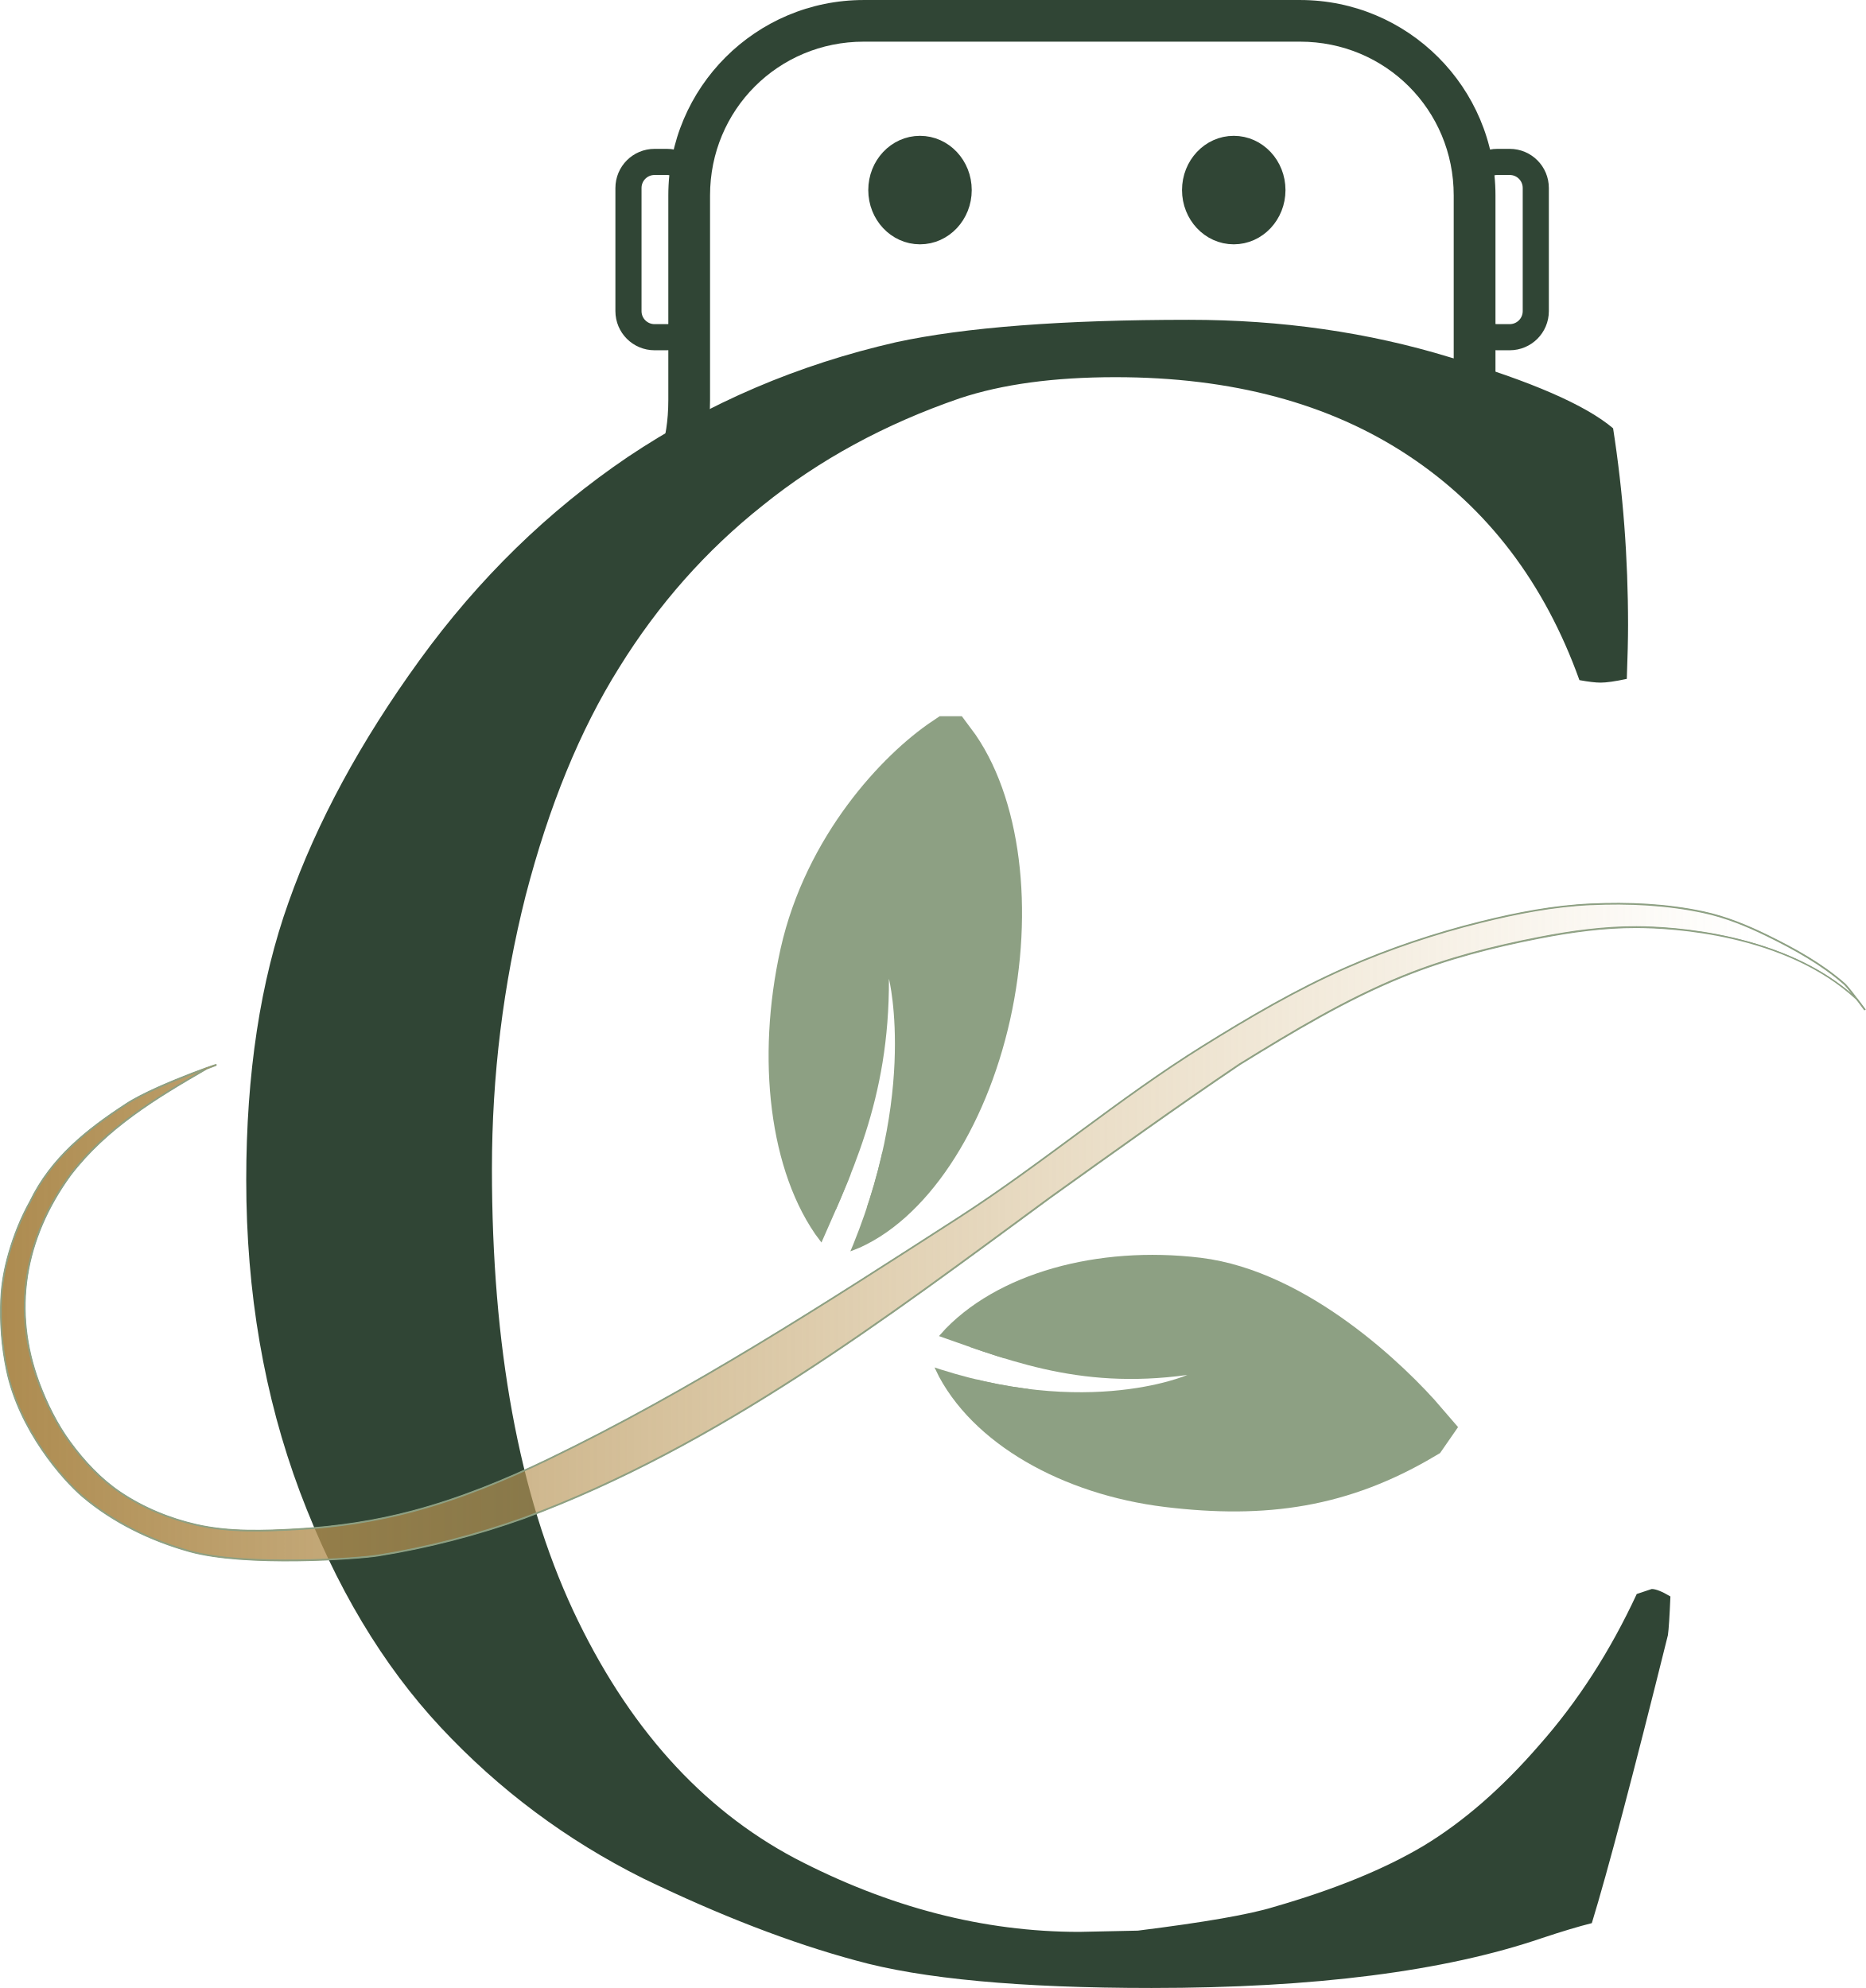
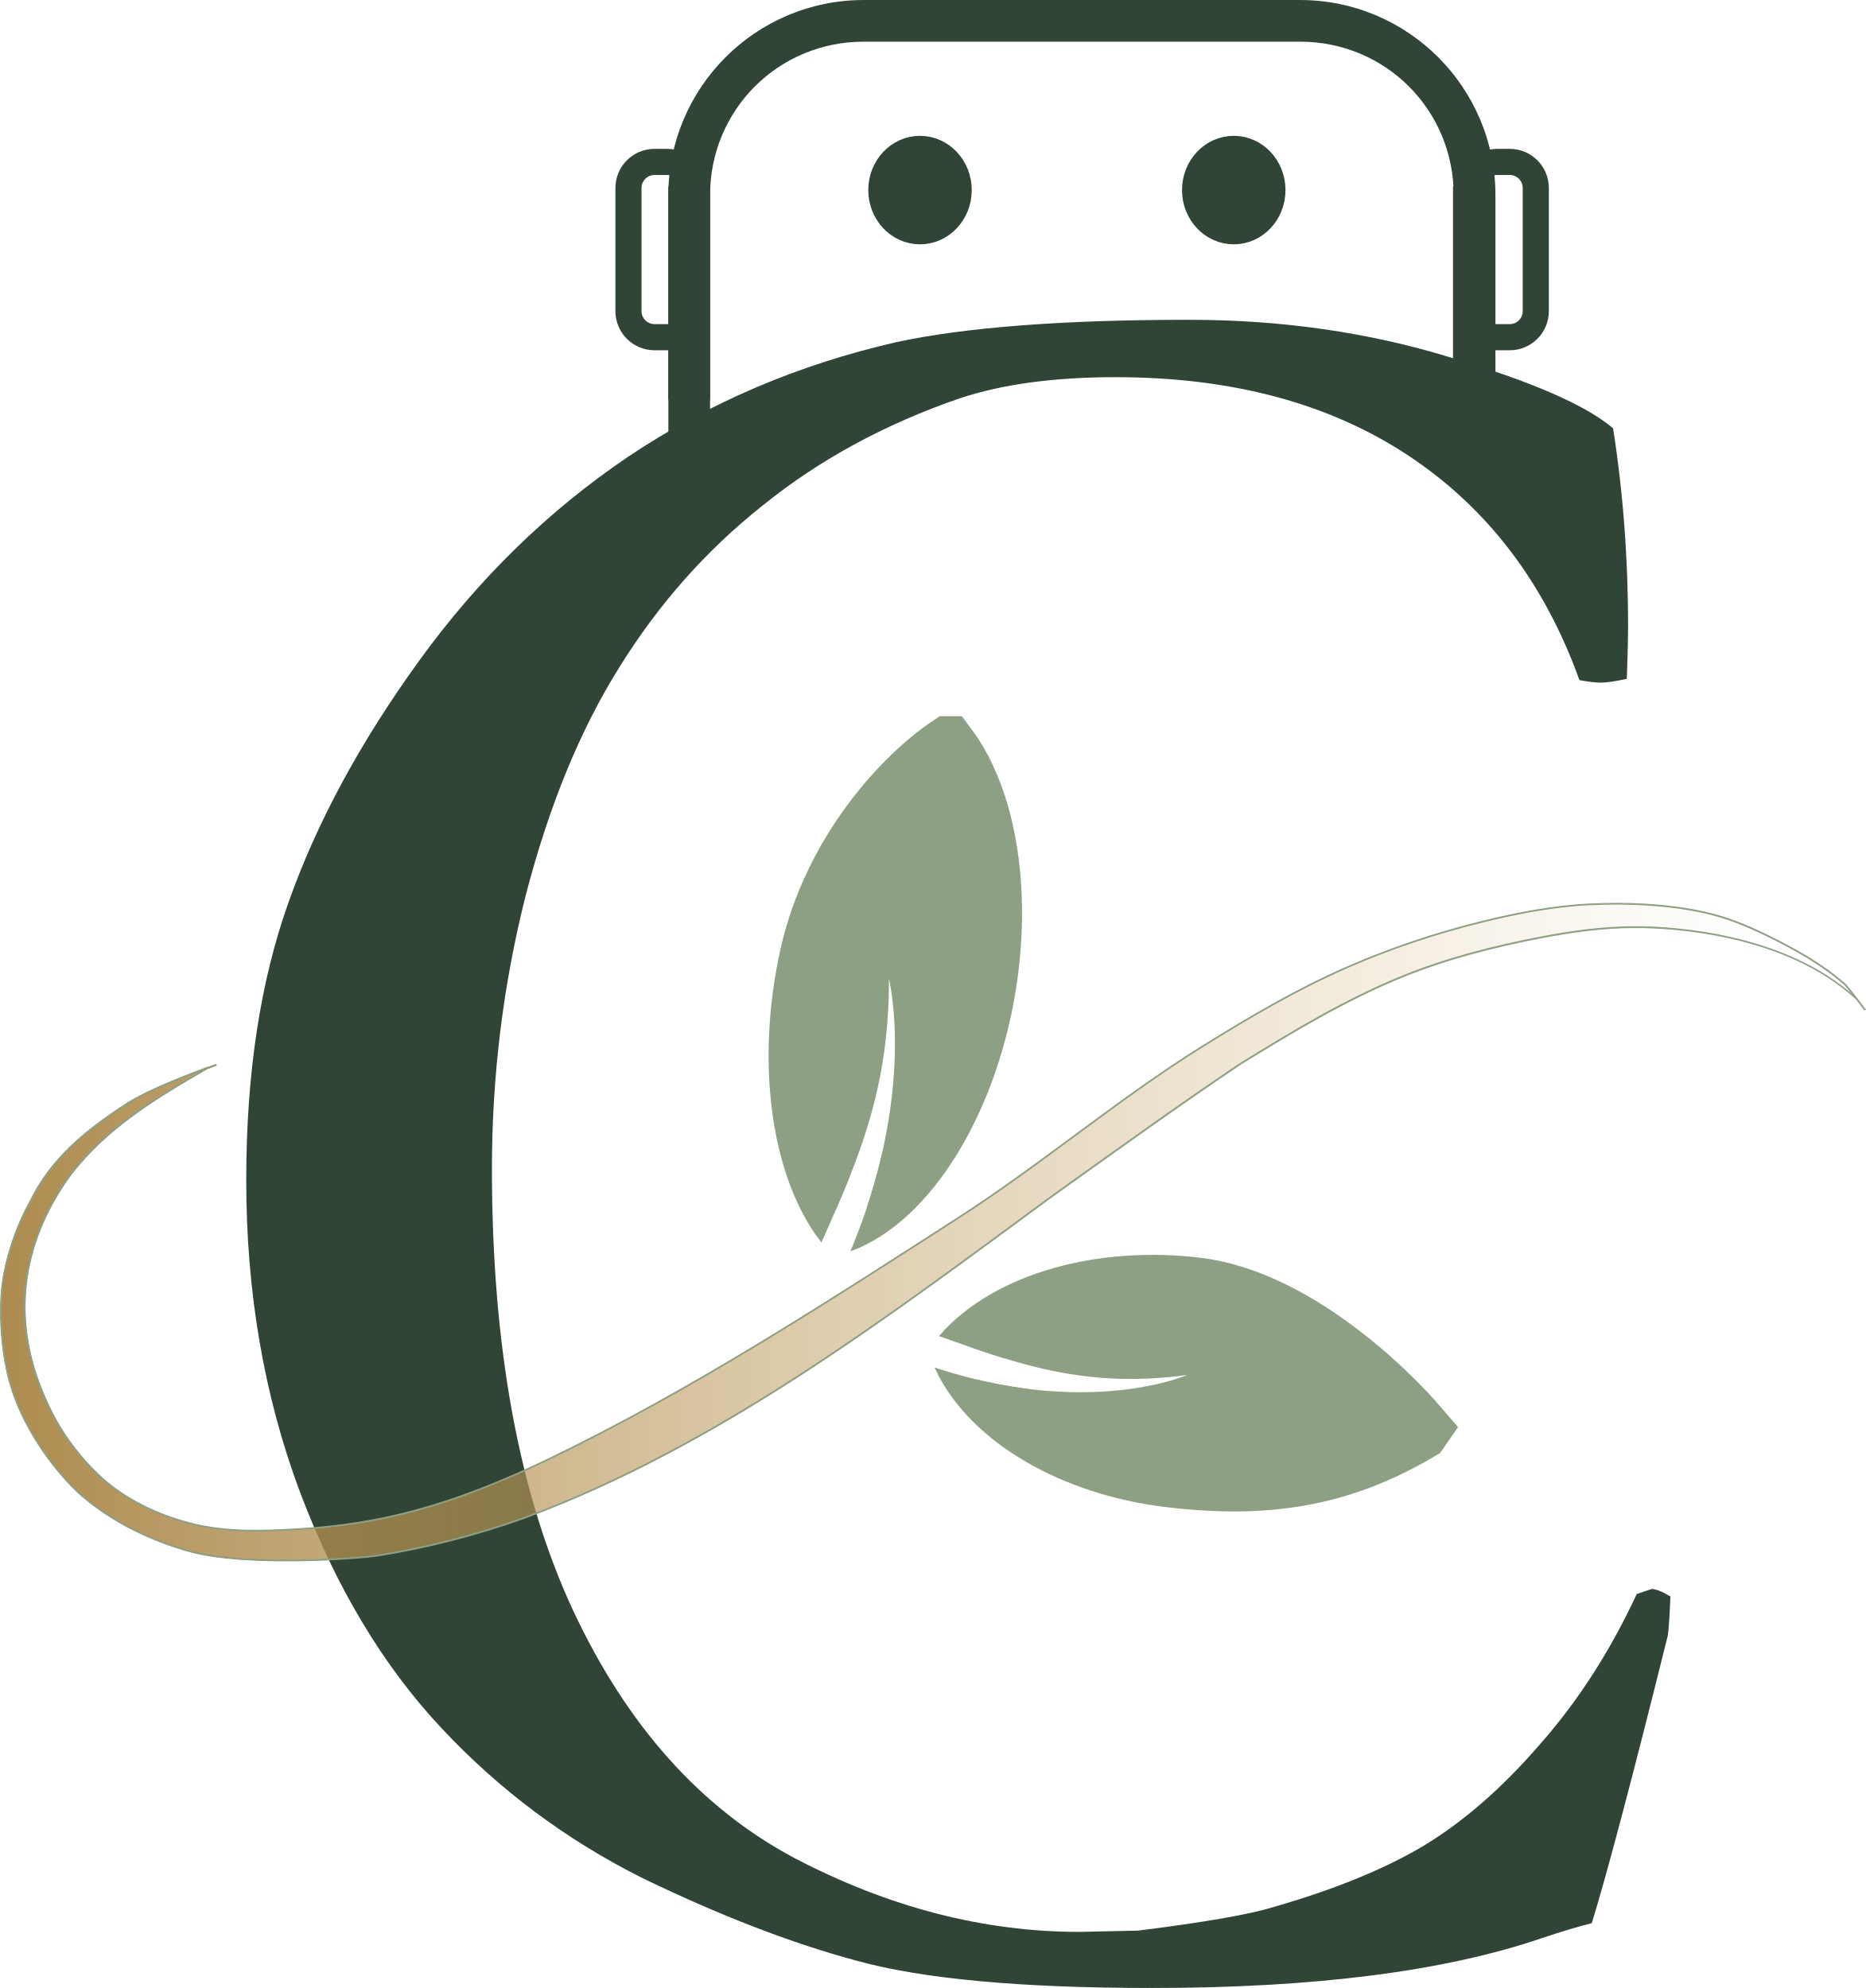
<svg xmlns="http://www.w3.org/2000/svg" xmlns:xlink="http://www.w3.org/1999/xlink" width="214.28" height="228.377" viewBox="0 0 56.695 60.425" version="1.1" id="svg1" xml:space="preserve">
  <defs id="defs1">
    <linearGradient id="linearGradient20">
      <stop style="stop-color:#a68243;stop-opacity:1;" offset="0" id="stop20" />
      <stop style="stop-color:#d6b577;stop-opacity:0;" offset="1" id="stop21" />
    </linearGradient>
    <clipPath clipPathUnits="userSpaceOnUse" id="clipPath17">
      <path style="opacity:1;fill:#edbaba;fill-opacity:1;stroke:#cacaca;stroke-width:0.024;stroke-dasharray:none;stroke-opacity:1" d="m 66.679,53.297 c 1.103,-2.308 2.286,-4.365 2.27,-7.736 0,0 0.956,3.444 -1.513,8.228 -0.136,0.264 -0.757,-0.492 -0.757,-0.492 z" id="path17" display="none" />
      <path id="lpe_path-effect17" style="opacity:1;fill:#edbaba;fill-opacity:1;stroke:#cacaca;stroke-width:0.024;stroke-dasharray:none;stroke-opacity:1" class="powerclip" d="m 60.28,33.043 h 17.726 v 25.234 h -17.726 z m 6.399,20.255 c 0,0 0.62,0.756 0.757,0.492 2.47,-4.783 1.513,-8.228 1.513,-8.228 0.016,3.371 -1.166,5.428 -2.27,7.736 z" />
    </clipPath>
    <clipPath clipPathUnits="userSpaceOnUse" id="clipath_lpe_path-effect19">
      <path style="opacity:1;fill:#edbaba;fill-opacity:1;stroke:#cacaca;stroke-width:0.024;stroke-dasharray:none;stroke-opacity:1" d="m 66.679,53.297 c 1.103,-2.308 2.286,-4.365 2.27,-7.736 0,0 0.956,3.444 -1.513,8.228 -0.136,0.264 -0.757,-0.492 -0.757,-0.492 z" id="path19" display="none" />
      <path id="lpe_path-effect19" style="opacity:1;fill:#edbaba;fill-opacity:1;stroke:#cacaca;stroke-width:0.024;stroke-dasharray:none;stroke-opacity:1" class="powerclip" d="M 60.28,32.43 H 78.118 V 58.277 H 60.28 Z m 6.399,20.867 c 0,0 0.62,0.756 0.757,0.492 2.47,-4.783 1.513,-8.228 1.513,-8.228 0.016,3.371 -1.166,5.428 -2.27,7.736 z" />
    </clipPath>
    <linearGradient xlink:href="#linearGradient20" id="linearGradient8" gradientUnits="userSpaceOnUse" x1="33.791" y1="60.663" x2="90.241" y2="60.663" gradientTransform="translate(-2.994445,14.66667)" />
    <linearGradient xlink:href="#linearGradient20" id="linearGradient1" gradientUnits="userSpaceOnUse" gradientTransform="translate(-2.994445,14.66667)" x1="33.791" y1="60.663" x2="90.241" y2="60.663" />
    <linearGradient xlink:href="#linearGradient20" id="linearGradient2" gradientUnits="userSpaceOnUse" gradientTransform="translate(-2.994445,14.66667)" x1="33.791" y1="60.663" x2="90.241" y2="60.663" />
  </defs>
  <g id="layer2" transform="translate(-33.77862,-23.22065)">
    <path d="m 82.796,36.237 q 0.455,2.918 0.455,5.988 0,0.606 -0.038,1.63 -0.531,0.114 -0.796,0.114 -0.227,0 -0.644,-0.076 -1.592,-4.434 -5.192,-6.821 -3.6,-2.387 -8.906,-2.387 -2.804,0 -4.737,0.644 -3.411,1.175 -5.988,3.259 -2.577,2.046 -4.358,4.926 -1.781,2.842 -2.842,6.935 -1.023,4.055 -1.023,8.299 0,8.11 2.463,13.415 2.463,5.268 6.745,7.541 4.282,2.236 8.64,2.236 l 1.781,-0.038 q 3.032,-0.379 4.131,-0.72 2.766,-0.796 4.548,-1.857 1.819,-1.099 3.524,-3.07 1.743,-1.971 2.956,-4.585 l 0.455,-0.152 q 0.189,0 0.568,0.227 -0.038,0.91 -0.076,1.175 -1.592,6.404 -2.312,8.754 -0.606,0.152 -1.516,0.455 -4.434,1.516 -11.861,1.516 -5.988,0 -8.981,-0.834 -2.956,-0.796 -6.48,-2.501 -3.486,-1.743 -6.139,-4.585 -2.653,-2.842 -4.282,-7.162 -1.63,-4.358 -1.63,-9.474 0,-4.851 1.288,-8.451 1.288,-3.638 3.979,-7.352 2.691,-3.714 6.329,-6.177 3.676,-2.463 8.148,-3.486 3.145,-0.682 8.906,-0.682 4.206,0 7.92,1.137 3.714,1.099 4.964,2.16 z" id="text1" style="font-size:77.611px;font-family:Garamond;-inkscape-font-specification:'Garamond, Normal';fill:#304535;stroke-width:0.265" aria-label="C" />
-     <g id="g9">
-       <path style="baseline-shift:baseline;display:inline;overflow:visible;opacity:1;vector-effect:none;fill:#304535;enable-background:accumulate;stop-color:#000000;stop-opacity:1" d="m 60.025,23.221 c -3.279,0 -5.938,2.659 -5.938,5.938 v 6.219 c 0,0.67 -0.099,1.15 -0.207,1.516 -0.108,0.365 -0.23,0.574 -0.305,0.91 -0.037,0.168 -0.06,0.475 0.135,0.73 0.195,0.255 0.438,0.312 0.627,0.346 0.377,0.068 0.799,0.053 1.533,0.053 v -1.268 c -0.511,0 -0.688,-0.013 -0.908,-0.023 0.052,-0.143 0.069,-0.172 0.133,-0.387 0.136,-0.458 0.26,-1.078 0.26,-1.877 v -6.219 c 0,-2.598 2.072,-4.672 4.67,-4.672 h 13.258 c 2.598,0 4.67,2.074 4.67,4.672 v 6.219 c 0,0.118 0.046,0.144 0.051,0.25 -0.173,-0.017 -0.238,-0.102 -0.443,-0.102 v 1.268 c 0.445,0 0.548,0.07 0.711,0.125 0.021,0.039 0.01,0.124 0.033,0.16 0.121,0.192 0.286,0.369 0.561,0.447 0.274,0.078 0.674,-0.049 0.844,-0.312 0.17,-0.263 0.145,-0.553 0.053,-0.771 -0.092,-0.218 -0.253,-0.386 -0.449,-0.518 -0.002,-0.002 -0.008,-5.05e-4 -0.01,-0.002 -0.038,-0.168 -0.082,-0.19 -0.082,-0.545 v -6.219 c 0,-3.279 -2.659,-5.938 -5.938,-5.938 z" id="rect5" />
-       <path id="rect7" style="opacity:1;fill:none;stroke:#304535;stroke-width:0.794" d="m 53.67,28.142 h 0.373 c 0.44,0 0.794,0.354 0.794,0.794 v 3.74 c 0,0.44 -0.354,0.794 -0.794,0.794 H 53.67 c -0.44,0 -0.794,-0.354 -0.794,-0.794 v -3.74 c 0,-0.44 0.354,-0.794 0.794,-0.794 z" />
-       <path id="rect9" style="opacity:1;fill:none;stroke:#304535;stroke-width:0.794" d="M 79.28,28.142 H 79.653 c 0.44,0 0.794,0.354 0.794,0.794 v 3.74 c 0,0.44 -0.354,0.794 -0.794,0.794 h -0.373 c -0.44,0 -0.794,-0.354 -0.794,-0.794 v -3.74 c 0,-0.44 0.354,-0.794 0.794,-0.794 z" />
-       <path id="path9" style="opacity:1;fill:#304535;stroke:#304535;stroke-width:0.794" d="m 62.91,28.998 a 1.175,1.252 0 0 1 -1.175,1.252 1.175,1.252 0 0 1 -1.175,-1.252 1.175,1.252 0 0 1 1.175,-1.252 1.175,1.252 0 0 1 1.175,1.252 z" />
-       <path id="ellipse9" style="opacity:1;fill:#304535;stroke:#304535;stroke-width:0.794" d="m 72.444,28.998 a 1.175,1.252 0 0 1 -1.175,1.252 1.175,1.252 0 0 1 -1.175,-1.252 1.175,1.252 0 0 1 1.175,-1.252 1.175,1.252 0 0 1 1.175,1.252 z" />
+     <g id="robot-head-animated">
+       <path style="baseline-shift:baseline;display:inline;overflow:visible;opacity:1;fill:#304535;stroke-width:1;stroke-dasharray:none;enable-background:accumulate;stop-color:#000000;stop-opacity:1" d="m 60.025,23.221 c -3.279,0 -5.938,2.659 -5.938,5.938 v 6.219 c 0,7.67e-4 1.268,-8e-6 1.268,-8e-6 v -6.219 c 0,-2.598 2.072,-4.672 4.67,-4.672 h 13.258 c 2.598,0 4.67,2.074 4.67,4.672 v 6.219 c 0,0.118 0.046,0.144 0.051,0.25 -0.173,-0.017 1.217,0.133 1.217,-0.25 v -6.219 c 0,-3.279 -2.659,-5.938 -5.938,-5.938 z" id="robot-head-face" />
+       <path id="left-ear" style="opacity:1;fill:none;stroke:#304535;stroke-width:0.794" d="m 53.67,28.142 h 0.373 c 0.44,0 0.794,0.354 0.794,0.794 v 3.74 c 0,0.44 -0.354,0.794 -0.794,0.794 H 53.67 c -0.44,0 -0.794,-0.354 -0.794,-0.794 v -3.74 c 0,-0.44 0.354,-0.794 0.794,-0.794 z" />
+       <path id="right-ear" style="opacity:1;fill:none;stroke:#304535;stroke-width:0.794" d="M 79.28,28.142 H 79.653 c 0.44,0 0.794,0.354 0.794,0.794 v 3.74 c 0,0.44 -0.354,0.794 -0.794,0.794 h -0.373 c -0.44,0 -0.794,-0.354 -0.794,-0.794 v -3.74 c 0,-0.44 0.354,-0.794 0.794,-0.794 z" />
+       <path id="left-eye" style="opacity:1;fill:#304535;stroke:#304535;stroke-width:0.794" d="m 62.91,28.998 a 1.175,1.252 0 0 1 -1.175,1.252 1.175,1.252 0 0 1 -1.175,-1.252 1.175,1.252 0 0 1 1.175,-1.252 1.175,1.252 0 0 1 1.175,1.252 z" />
+       <path id="right-eye" style="opacity:1;fill:#304535;stroke:#304535;stroke-width:0.794" d="m 72.444,28.998 a 1.175,1.252 0 0 1 -1.175,1.252 1.175,1.252 0 0 1 -1.175,-1.252 1.175,1.252 0 0 1 1.175,-1.252 1.175,1.252 0 0 1 1.175,1.252 z" />
    </g>
    <path id="path10" style="opacity:1;fill:#8da083;fill-opacity:1;stroke:#8da083;stroke-width:1.796;stroke-dasharray:none;stroke-opacity:1" d="m 70.742,39.213 c -1.375,0.837 -3.518,2.911 -4.215,5.741 -0.694,2.831 -0.294,5.688 1.018,7.268 1.86,-0.654 3.517,-2.911 4.214,-5.74 0.695,-2.831 0.295,-5.689 -1.016,-7.269 z" clip-path="url(#clipPath17)" transform="matrix(1,0,0,1.100977,-8.158333,2.806235)" />
    <path id="path18" style="opacity:1;fill:#8da083;fill-opacity:1;stroke:#8da083;stroke-width:1.796;stroke-dasharray:none;stroke-opacity:1" d="m 71.377,38.805 c -1.271,0.879 -4.152,3.319 -4.849,6.15 -0.694,2.831 -0.294,5.688 1.018,7.268 1.86,-0.654 3.517,-2.911 4.214,-5.74 0.695,-2.831 0.66,-5.123 -0.382,-7.677 z" clip-path="url(#clipath_lpe_path-effect19)" transform="matrix(0.1268517,1.048758,-1.000292,0.1329979,106.6848,-13.35788)" />
    <g id="path20" style="font-variation-settings:normal;opacity:1;vector-effect:none;fill:url(#linearGradient8);fill-opacity:1;stroke:#8da083;stroke-width:0.026;stroke-linecap:butt;stroke-linejoin:miter;stroke-miterlimit:4;stroke-dasharray:none;stroke-dashoffset:0;stroke-opacity:1;-inkscape-stroke:none;stop-color:#000000;stop-opacity:1">
      <path style="font-variation-settings:normal;baseline-shift:baseline;display:inline;overflow:visible;vector-effect:none;fill:url(#linearGradient1);fill-opacity:1;stroke:#8da083;stroke-width:0.026;stroke-linecap:butt;stroke-linejoin:miter;stroke-miterlimit:4;stroke-dasharray:none;stroke-dashoffset:0;stroke-opacity:1;-inkscape-stroke:none;enable-background:accumulate;stop-color:#000000;stop-opacity:1" d="m 40.058,55.7 c -1.543,0.893 -3.048,1.8 -4.148,3.241 -1.402,1.938 -1.766,4.116 -0.951,6.314 0.24,0.638 0.547,1.261 0.951,1.81 0.423,0.574 0.922,1.113 1.512,1.512 0.701,0.473 1.509,0.807 2.333,0.994 0.998,0.226 2.046,0.187 3.068,0.13 1.179,-0.067 2.359,-0.243 3.5,-0.547 1.416,-0.377 2.785,-0.935 4.105,-1.571 4.347,-2.094 8.415,-4.734 12.472,-7.346 2.55,-1.643 4.873,-3.627 7.449,-5.229 1.401,-0.871 2.832,-1.713 4.343,-2.377 1.316,-0.578 2.689,-1.036 4.084,-1.383 1.097,-0.273 2.219,-0.491 3.349,-0.542 1.14,-0.052 2.298,7.96e-4 3.414,0.239 0.675,0.144 1.325,0.409 1.945,0.713 0.828,0.406 1.651,0.861 2.344,1.469 0.147,0.129 1.036,1.339 0.374,0.454 -2.159,-2.005 -5.617,-2.179 -6.694,-2.182 -0.993,-0.003 -1.986,0.134 -2.96,0.324 -1.403,0.273 -2.802,0.63 -4.127,1.167 -1.74,0.704 -3.361,1.684 -4.959,2.67 -1.944,1.312 -3.849,2.685 -5.757,4.05 -5.02,3.691 -10.094,7.553 -15.988,9.744 -1.442,0.517 -2.938,0.903 -4.451,1.145 -0.615,0.098 -4.033,0.342 -5.726,-0.13 -1.17,-0.326 -2.314,-0.879 -3.241,-1.664 -0.614,-0.52 -1.933,-2.029 -2.312,-3.846 -0.147,-0.707 -0.205,-1.439 -0.173,-2.161 0.021,-0.467 0.108,-0.933 0.238,-1.383 0.157,-0.546 0.371,-1.081 0.648,-1.577 0.639,-1.322 1.72,-2.18 2.917,-2.96 0.966,-0.634 3.579,-1.497 2.441,-1.08 z" id="path11" />
      <path style="font-variation-settings:normal;baseline-shift:baseline;display:inline;overflow:visible;vector-effect:none;fill:url(#linearGradient2);fill-opacity:1;stroke:#8da083;stroke-width:0.026;stroke-linecap:butt;stroke-linejoin:miter;stroke-miterlimit:4;stroke-dasharray:none;stroke-dashoffset:0;stroke-opacity:1;-inkscape-stroke:none;enable-background:accumulate;stop-color:#000000;stop-opacity:1" d="m 82.123,50.695 c -1.131,0.051 -2.254,0.268 -3.352,0.541 -1.395,0.347 -2.767,0.807 -4.084,1.385 -1.512,0.664 -2.944,1.505 -4.346,2.377 -2.577,1.603 -4.9,3.587 -7.449,5.229 -4.056,2.612 -8.125,5.252 -12.471,7.346 -1.319,0.636 -2.687,1.192 -4.102,1.568 -1.14,0.304 -2.32,0.48 -3.498,0.547 -1.022,0.058 -2.068,0.096 -3.064,-0.129 -0.823,-0.186 -1.629,-0.52 -2.328,-0.992 -0.589,-0.398 -1.088,-0.936 -1.51,-1.51 C 35.517,66.509 35.21,65.887 34.971,65.25 c -0.813,-2.194 -0.451,-4.366 0.949,-6.301 1.098,-1.438 2.6,-2.344 4.143,-3.236 0.142,-0.052 0.226,-0.084 0.262,-0.1 0.009,-0.004 0.015,-0.006 0.02,-0.008 0,0 0.002,-0.002 0.002,-0.002 0,0 0.002,-0.002 0.002,-0.002 1.17e-4,-1.14e-4 0.004,-0.006 0.004,-0.006 3.1e-5,-8.3e-5 -0.004,-0.014 -0.004,-0.014 -5.5e-5,-5.2e-5 -0.006,-0.004 -0.006,-0.004 -1.4e-4,-2.1e-5 -0.004,-9e-6 -0.004,0 0,0 -0.002,0 -0.002,0 -0.005,6e-4 -0.01,0.002 -0.018,0.004 -0.008,0.002 -0.019,0.006 -0.031,0.01 -0.101,0.032 -0.35,0.121 -0.666,0.242 -0.632,0.243 -1.526,0.617 -2.012,0.936 -1.197,0.78 -2.281,1.64 -2.922,2.965 -0.278,0.497 -0.491,1.033 -0.648,1.58 -0.13,0.45 -0.217,0.916 -0.238,1.385 -0.033,0.723 0.024,1.456 0.172,2.164 0.38,1.822 1.7,3.332 2.316,3.854 0.929,0.786 2.075,1.34 3.246,1.666 1.698,0.473 5.113,0.23 5.732,0.131 1.514,-0.242 3.01,-0.629 4.453,-1.146 5.897,-2.192 10.97,-6.055 15.99,-9.746 1.908,-1.365 3.814,-2.737 5.758,-4.049 1.598,-0.985 3.218,-1.964 4.957,-2.668 1.324,-0.536 2.722,-0.893 4.125,-1.166 0.974,-0.19 1.966,-0.327 2.957,-0.324 1.074,0.003 4.523,0.178 6.678,2.174 0.029,0.038 0.06,0.075 0.086,0.109 0.011,0.014 0.025,0.033 0.035,0.047 0.019,0.026 0.05,0.069 0.064,0.088 0.019,0.026 0.021,0.026 0.031,0.039 0.011,0.015 0.018,0.026 0.023,0.033 0.001,0.002 0.003,0.003 0.004,0.004 10e-7,0 0.002,0.004 0.002,0.004 0,0 0.002,0.002 0.002,0.002 2.8e-5,2.5e-5 0.023,-0.01 0.023,-0.01 0,0 -0.002,-0.006 -0.002,-0.006 0,0 -0.002,-0.002 -0.002,-0.002 0,0 -0.002,-0.002 -0.002,-0.002 -2.47e-4,-3.07e-4 -0.004,-0.005 -0.004,-0.006 -0.005,-0.007 -0.014,-0.018 -0.025,-0.033 -0.007,-0.01 -0.022,-0.028 -0.031,-0.041 -0.019,-0.026 -0.036,-0.051 -0.062,-0.086 -0.014,-0.019 -0.033,-0.044 -0.049,-0.064 -0.024,-0.033 -0.037,-0.048 -0.068,-0.09 -0.002,-0.002 -0.004,-0.002 -0.006,-0.004 C 90.152,53.502 90.103,53.437 90.051,53.371 89.957,53.253 89.875,53.154 89.836,53.119 89.141,52.509 88.317,52.054 87.488,51.648 86.868,51.344 86.218,51.078 85.541,50.933 84.424,50.694 83.263,50.643 82.123,50.695 Z m 0.002,0.025 c 1.139,-0.052 2.296,0.002 3.41,0.24 0.674,0.144 1.322,0.407 1.941,0.711 0.828,0.406 1.65,0.86 2.342,1.467 0.034,0.03 0.117,0.13 0.211,0.248 0.036,0.046 0.07,0.091 0.107,0.139 -2.168,-1.952 -5.562,-2.136 -6.629,-2.139 -0.994,-0.003 -1.988,0.134 -2.963,0.324 -1.404,0.273 -2.803,0.631 -4.129,1.168 -1.741,0.705 -3.363,1.687 -4.961,2.672 h -0.002 c -1.944,1.312 -3.85,2.684 -5.758,4.049 -5.02,3.691 -10.093,7.554 -15.984,9.744 -1.441,0.516 -2.937,0.903 -4.449,1.145 -0.611,0.098 -4.032,0.339 -5.719,-0.131 -1.168,-0.326 -2.311,-0.877 -3.236,-1.66 C 35.695,68.18 34.378,66.672 34,64.859 c -0.147,-0.706 -0.206,-1.438 -0.174,-2.158 0.021,-0.466 0.109,-0.93 0.238,-1.379 0.157,-0.545 0.37,-1.079 0.646,-1.574 v -0.002 c 0.637,-1.319 1.716,-2.176 2.912,-2.955 0.481,-0.316 1.376,-0.689 2.008,-0.932 0.168,-0.065 0.237,-0.086 0.355,-0.129 -1.52,0.881 -3.002,1.78 -4.088,3.203 -1.404,1.941 -1.769,4.124 -0.953,6.326 0.24,0.639 0.548,1.262 0.953,1.812 0.423,0.575 0.923,1.115 1.516,1.516 0.702,0.474 1.512,0.809 2.338,0.996 1.001,0.226 2.05,0.189 3.072,0.131 1.18,-0.067 2.36,-0.243 3.502,-0.547 1.417,-0.377 2.787,-0.936 4.107,-1.572 4.348,-2.094 8.418,-4.735 12.475,-7.348 2.551,-1.643 4.872,-3.627 7.447,-5.229 1.401,-0.871 2.832,-1.712 4.342,-2.375 1.315,-0.577 2.688,-1.037 4.082,-1.383 1.097,-0.272 2.217,-0.49 3.346,-0.541 z" id="path12" />
    </g>
+     <g id="g34" transform="matrix(1,0,0,1.425421,0,-15.88162)">
+       <path id="left-neck" style="opacity:1;vector-effect:none;fill:#304535;stroke:#304535;stroke-width:1.015;stop-color:#000000;stop-opacity:1" d="m 54.596,31.913 h 0.252 v 5.418 h -0.252 z" />
+       <path id="right-neck" style="opacity:1;vector-effect:none;fill:#304535;stroke:#304535;stroke-width:1.015;stop-color:#000000;stop-opacity:1" d="m 78.439,31.913 h 0.252 v 5.418 h -0.252 z" />
+     </g>
  </g>
</svg>
